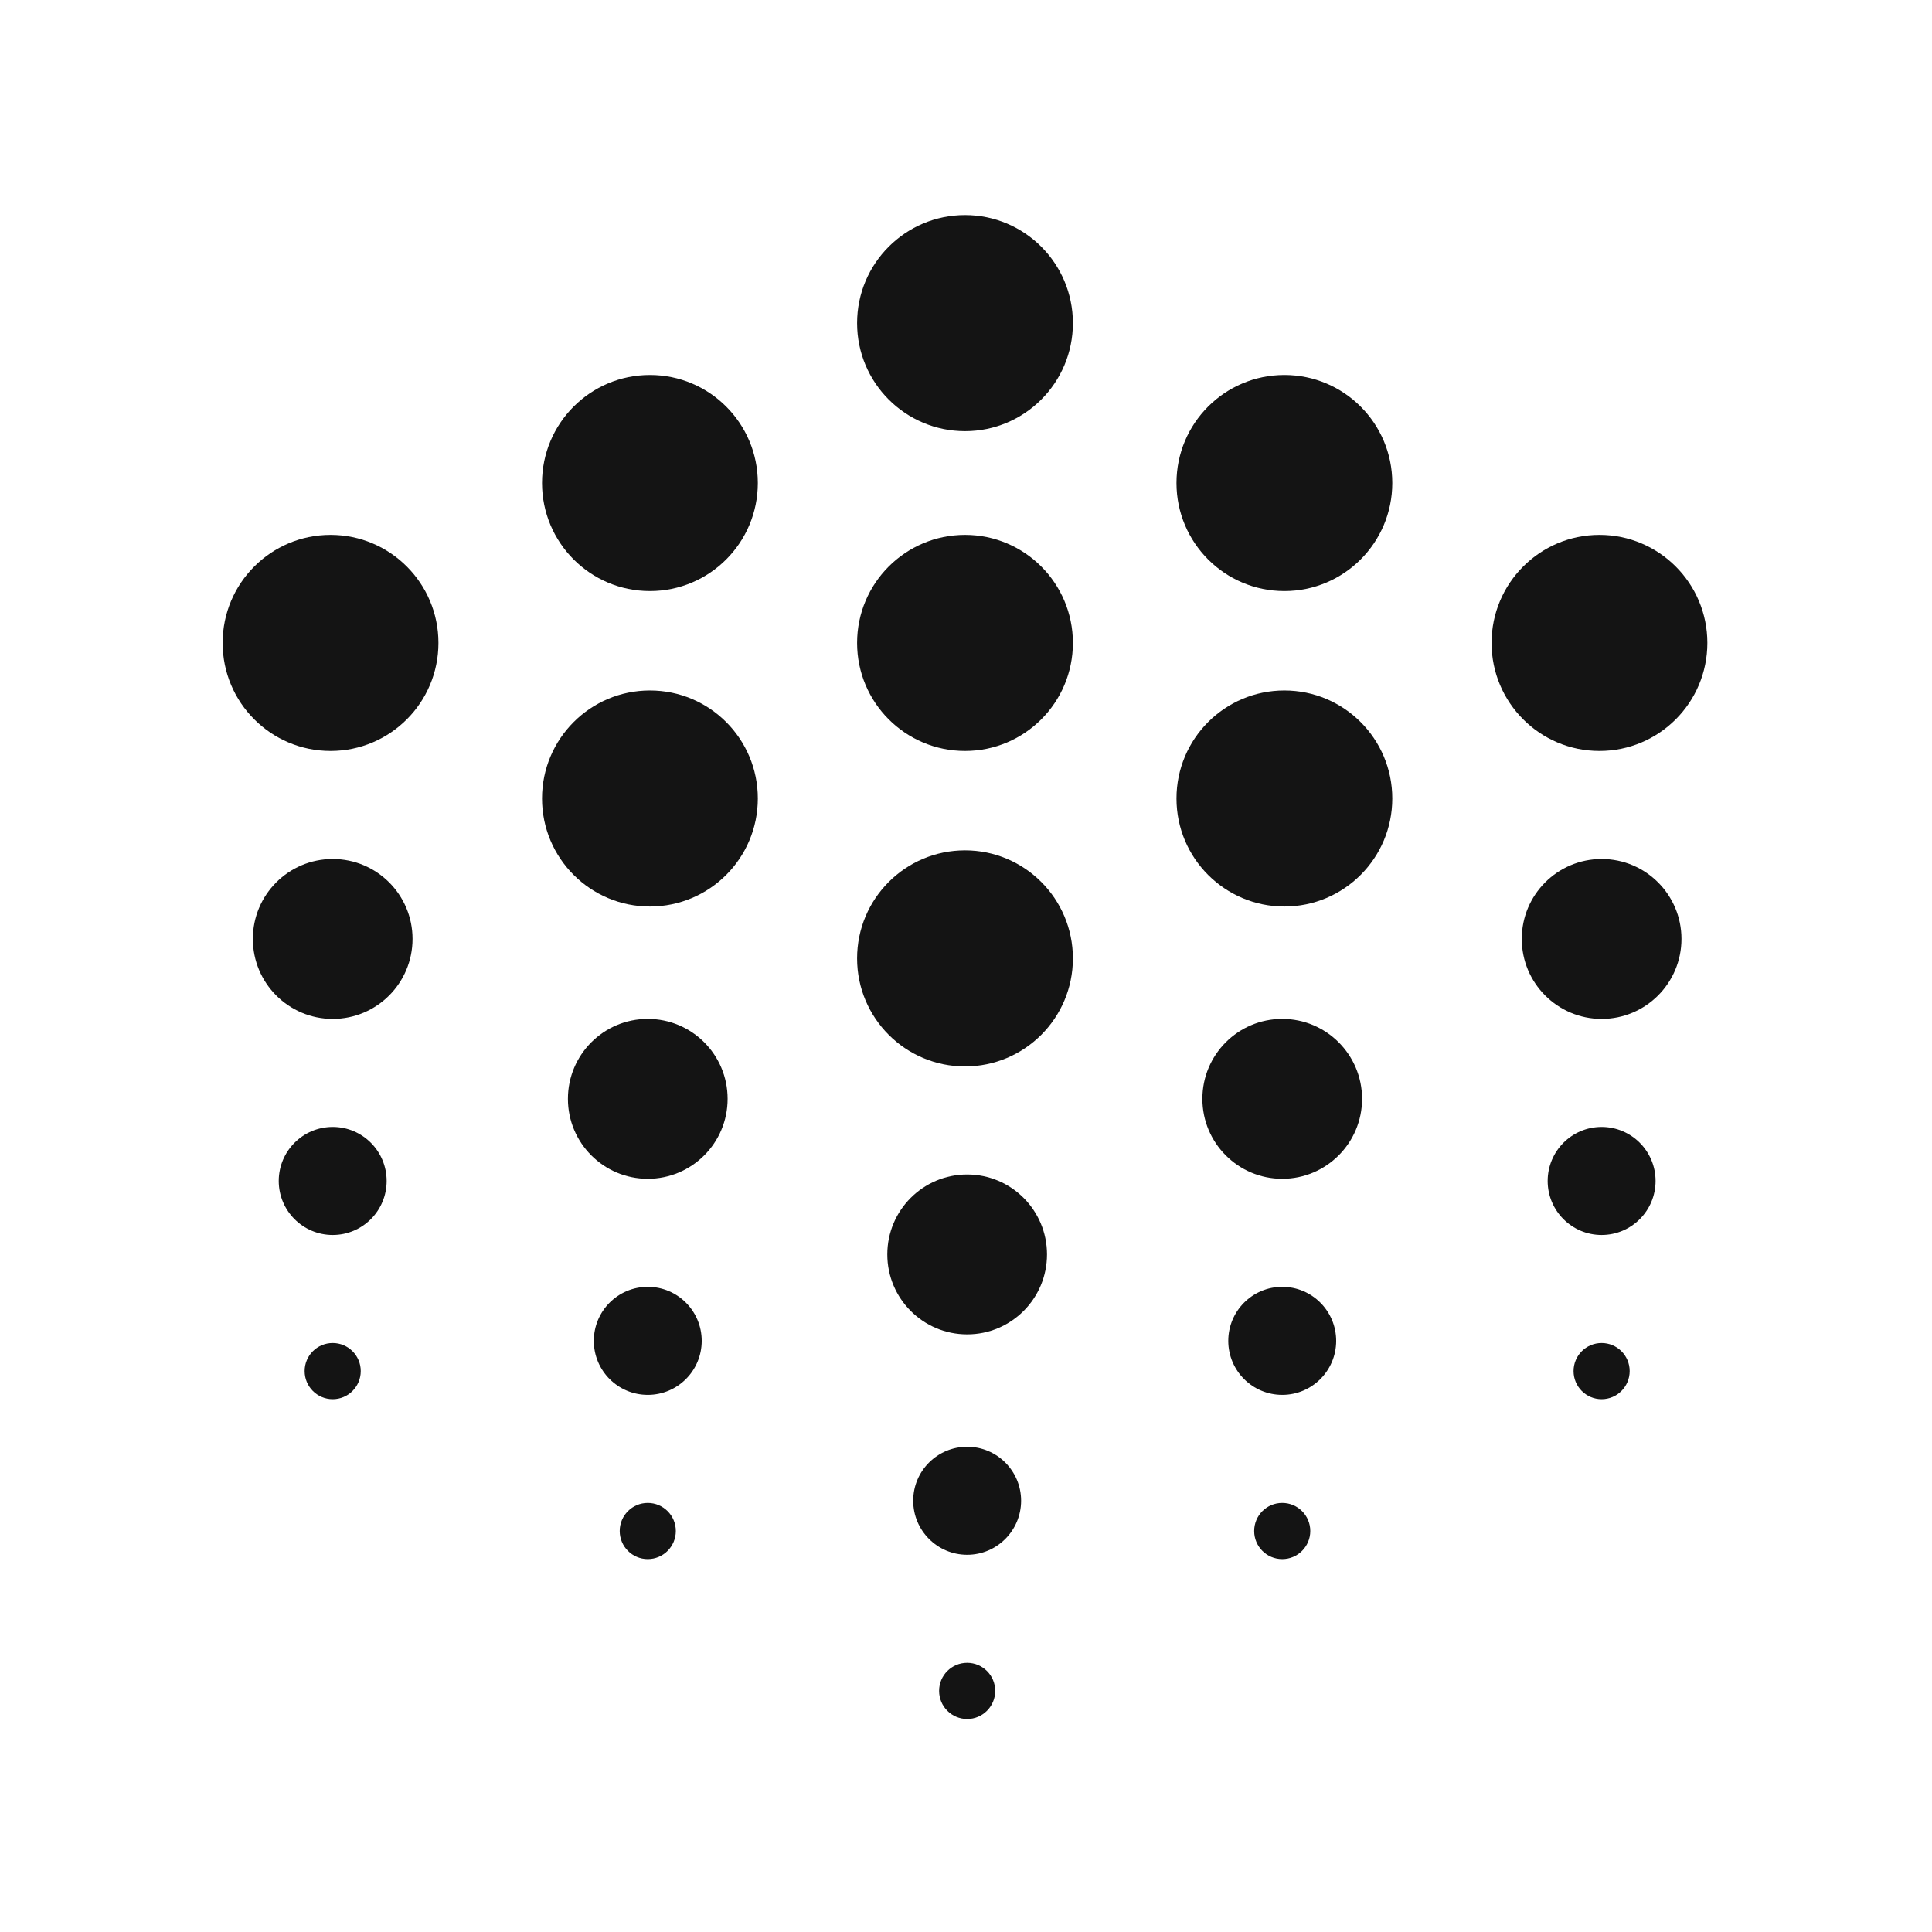
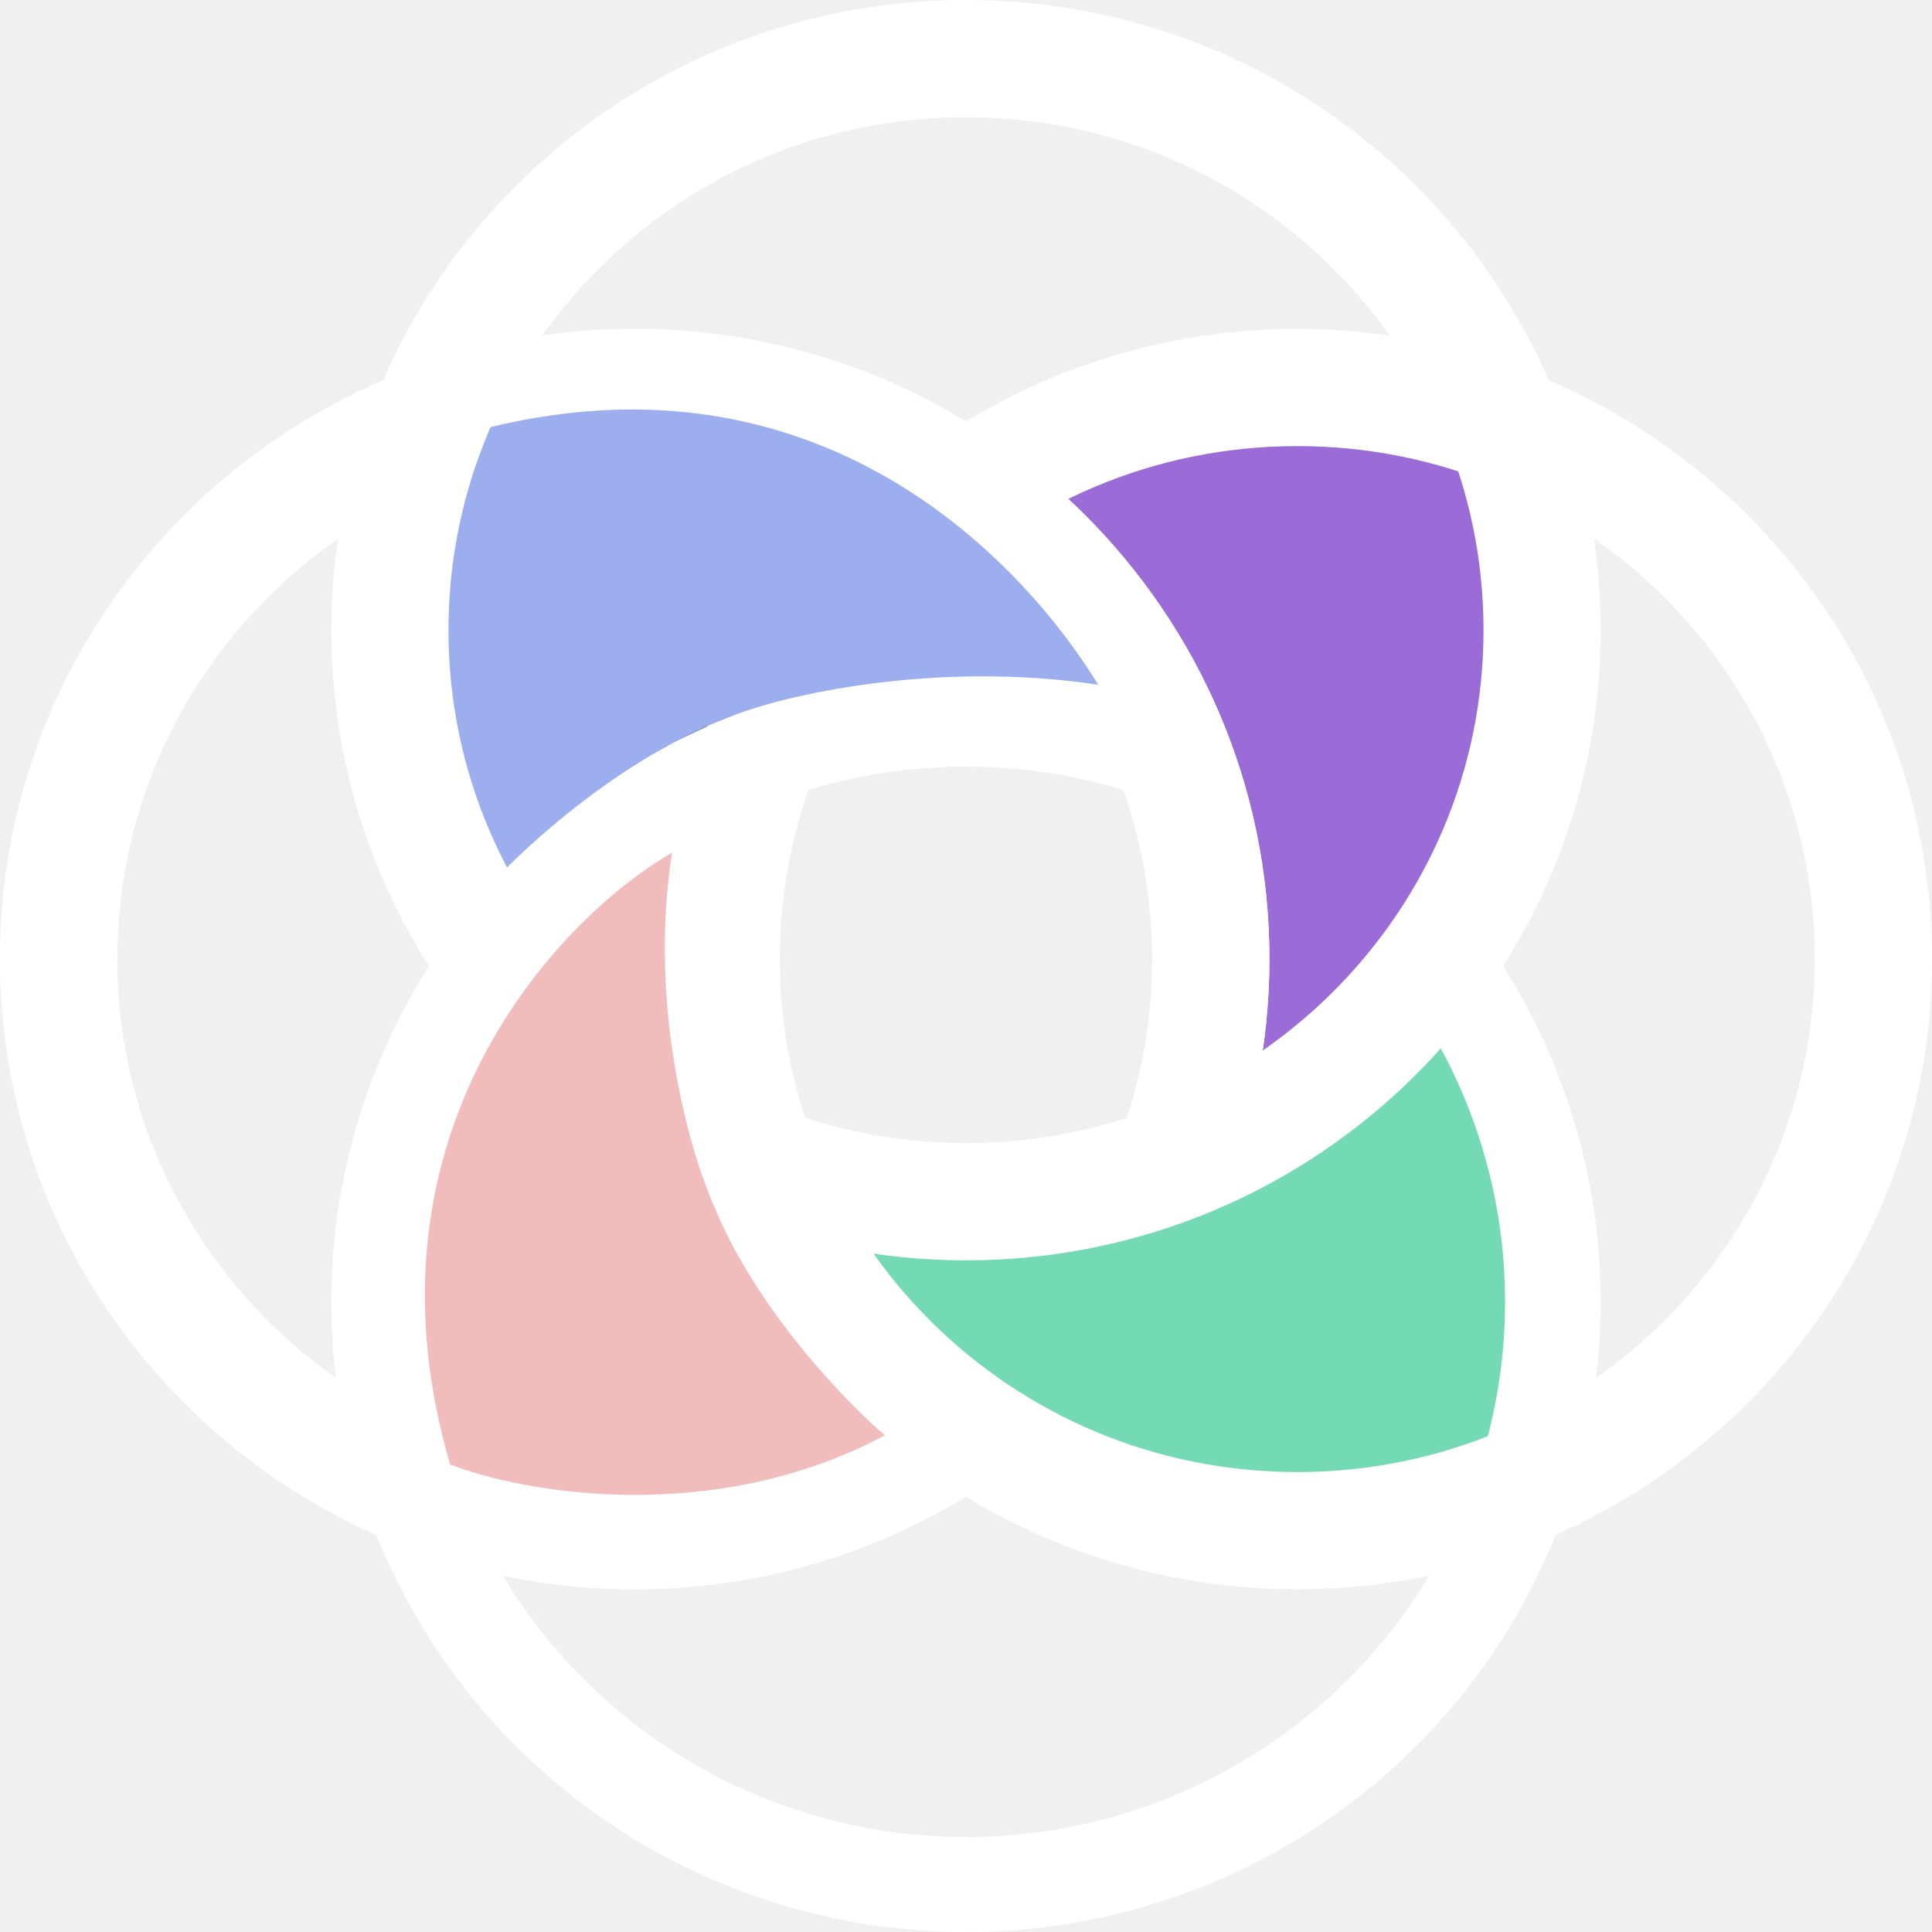
- <svg xmlns="http://www.w3.org/2000/svg" width="512" height="512" viewBox="0 0 512 512" fill="none">
-   <style>@media (prefers-color-scheme:dark){.logo{fill:#fff}.background{fill:#141414}}</style>
-   <rect width="512" height="512" class="background" fill="#fff" />
-   <path d="M255.742 114.263C271.525 114.263 284.33 101.448 284.33 85.632C284.33 69.82 271.525 57 255.742 57C239.944 57 227.139 69.82 227.139 85.632C227.139 101.448 239.944 114.263 255.742 114.263Z" class="logo" fill="#141414" />
-   <path d="M88.167 270.019C99.861 270.019 109.327 260.527 109.327 248.826C109.327 237.125 99.861 227.644 88.167 227.644C76.483 227.644 67.007 237.125 67.007 248.826C67.007 260.527 76.483 270.019 88.167 270.019Z" class="logo" fill="#141414" />
-   <path d="M424.451 270.019C436.129 270.019 445.606 260.527 445.606 248.826C445.606 237.125 436.129 227.644 424.451 227.644C412.762 227.644 403.285 237.125 403.285 248.826C403.285 260.527 412.762 270.019 424.451 270.019Z" class="logo" fill="#141414" />
-   <path d="M277.467 332.433C277.467 344.132 267.991 353.623 256.309 353.623C244.622 353.623 235.146 344.132 235.146 332.433C235.146 320.733 244.622 311.248 256.309 311.248C267.991 311.248 277.467 320.733 277.467 332.433Z" class="logo" fill="#141414" />
-   <path d="M171.662 312.393C183.355 312.393 192.825 302.902 192.825 291.206C192.825 279.5 183.355 270.019 171.662 270.019C159.975 270.019 150.504 279.5 150.504 291.206C150.504 302.902 159.975 312.393 171.662 312.393Z" class="logo" fill="#141414" />
-   <path d="M360.965 291.206C360.965 302.902 351.489 312.393 339.807 312.393C328.114 312.393 318.644 302.902 318.644 291.206C318.644 279.5 328.114 270.019 339.807 270.019C351.489 270.019 360.965 279.5 360.965 291.206Z" class="logo" fill="#141414" />
-   <path d="M88.175 327.282C96.069 327.282 102.465 320.864 102.465 312.971C102.465 305.058 96.069 298.65 88.175 298.65C80.27 298.65 73.87 305.058 73.87 312.971C73.87 320.864 80.27 327.282 88.175 327.282Z" class="logo" fill="#141414" />
-   <path d="M438.743 312.971C438.743 320.864 432.338 327.282 424.446 327.282C416.548 327.282 410.148 320.864 410.148 312.971C410.148 305.058 416.548 298.65 424.446 298.65C432.338 298.65 438.743 305.058 438.743 312.971Z" class="logo" fill="#141414" />
-   <path d="M256.312 412.031C264.196 412.031 270.604 405.613 270.604 397.705C270.604 389.802 264.196 383.4 256.312 383.4C248.422 383.4 242.009 389.802 242.009 397.705C242.009 405.613 248.422 412.031 256.312 412.031Z" class="logo" fill="#141414" />
-   <path d="M185.962 355.346C185.962 363.251 179.563 369.656 171.67 369.656C163.772 369.656 157.367 363.251 157.367 355.346C157.367 347.435 163.772 341.025 171.67 341.025C179.563 341.025 185.962 347.435 185.962 355.346Z" class="logo" fill="#141414" />
-   <path d="M339.812 369.656C347.693 369.656 354.102 363.251 354.102 355.346C354.102 347.435 347.693 341.025 339.812 341.025C331.91 341.025 325.507 347.435 325.507 355.346C325.507 363.251 331.91 369.656 339.812 369.656Z" class="logo" fill="#141414" />
-   <path d="M95.602 363.35C95.602 367.469 92.275 370.802 88.17 370.802C84.059 370.802 80.732 367.469 80.732 363.35C80.732 359.241 84.059 355.913 88.17 355.913C92.275 355.913 95.602 359.241 95.602 363.35Z" class="logo" fill="#141414" />
-   <path d="M424.448 370.802C428.546 370.802 431.88 367.469 431.88 363.35C431.88 359.241 428.546 355.913 424.448 355.913C420.335 355.913 417.011 359.241 417.011 363.35C417.011 367.469 420.335 370.802 424.448 370.802Z" class="logo" fill="#141414" />
-   <path d="M263.741 448.102C263.741 452.214 260.407 455.551 256.309 455.551C252.201 455.551 248.872 452.214 248.872 448.102C248.872 443.989 252.201 440.663 256.309 440.663C260.407 440.663 263.741 443.989 263.741 448.102Z" class="logo" fill="#141414" />
-   <path d="M171.662 413.176C175.768 413.176 179.1 409.839 179.1 405.732C179.1 401.615 175.768 398.288 171.662 398.288C167.562 398.288 164.23 401.615 164.23 405.732C164.23 409.839 167.562 413.176 171.662 413.176Z" class="logo" fill="#141414" />
-   <path d="M347.239 405.732C347.239 409.839 343.905 413.176 339.807 413.176C335.688 413.176 332.369 409.839 332.369 405.732C332.369 401.615 335.688 398.288 339.807 398.288C343.905 398.288 347.239 401.615 347.239 405.732Z" class="logo" fill="#141414" />
-   <path d="M284.33 170.381C284.33 186.195 271.525 199.012 255.742 199.012C239.944 199.012 227.139 186.195 227.139 170.381C227.139 154.572 239.944 141.749 255.742 141.749C271.525 141.749 284.33 154.572 284.33 170.381Z" class="logo" fill="#141414" />
-   <path d="M255.742 282.617C271.525 282.617 284.33 269.797 284.33 253.99C284.33 238.173 271.525 225.353 255.742 225.353C239.944 225.353 227.139 238.173 227.139 253.99C227.139 269.797 239.944 282.617 255.742 282.617Z" class="logo" fill="#141414" />
-   <path d="M452.469 170.381C452.469 186.195 439.667 199.012 423.876 199.012C408.081 199.012 395.279 186.195 395.279 170.381C395.279 154.572 408.081 141.749 423.876 141.749C439.667 141.749 452.469 154.572 452.469 170.381Z" class="logo" fill="#141414" />
-   <path d="M87.598 199.012C103.391 199.012 116.19 186.195 116.19 170.381C116.19 154.572 103.391 141.749 87.598 141.749C71.805 141.749 59 154.572 59 170.381C59 186.195 71.805 199.012 87.598 199.012Z" class="logo" fill="#141414" />
-   <path d="M200.832 128.006C200.832 143.818 188.031 156.638 172.237 156.638C156.442 156.638 143.642 143.818 143.642 128.006C143.642 112.184 156.442 99.375 172.237 99.375C188.031 99.375 200.832 112.184 200.832 128.006Z" class="logo" fill="#141414" />
-   <path d="M172.237 240.242C188.031 240.242 200.832 227.421 200.832 211.608C200.832 195.8 188.031 182.979 172.237 182.979C156.442 182.979 143.642 195.8 143.642 211.608C143.642 227.421 156.442 240.242 172.237 240.242Z" class="logo" fill="#141414" />
-   <path d="M368.971 128.006C368.971 143.818 356.167 156.638 340.373 156.638C324.58 156.638 311.781 143.818 311.781 128.006C311.781 112.184 324.58 99.375 340.373 99.375C356.167 99.375 368.971 112.184 368.971 128.006Z" class="logo" fill="#141414" />
-   <path d="M340.373 240.242C356.167 240.242 368.971 227.421 368.971 211.608C368.971 195.8 356.167 182.979 340.373 182.979C324.58 182.979 311.781 195.8 311.781 211.608C311.781 227.421 324.58 240.242 340.373 240.242Z" class="logo" fill="#141414" />
+ <svg xmlns="http://www.w3.org/2000/svg" width="400" height="400" viewBox="0 0 400 400" fill="none">
+   <path d="M189.743 113.286C174.359 128.56 164.102 143.835 138.461 154.017C83.996 239.457 87.179 135.781 87.179 113.286C87.179 90.79 110.139 72.554 138.461 72.554C166.784 72.554 189.743 90.79 189.743 113.286Z" fill="#273841" />
+   <path d="M205.127 113.341C221.27 129.369 280.521 202.786 258.938 156.081C230.557 283.162 321.14 228.534 319.478 108.319C319.478 84.714 288.656 70.601 258.938 70.601C229.219 70.601 205.127 89.736 205.127 113.341Z" fill="#9B6CD7" />
+   <path d="M296.741 212.227C279.714 227.326 256.827 254.43 233.019 251.769C77.849 234.425 247.357 328.55 282.356 319.73C306.093 321.061 326.693 298.258 328.368 268.799C330.043 239.34 320.479 213.558 296.741 212.227Z" fill="#73DAB5" />
+   <mask id="path-4-inside-1_726_236" fill="white">
+     <path d="M308.317 195.659C326.108 221.373 334.03 252.566 330.646 283.581C327.262 314.596 312.797 343.381 289.872 364.717C266.948 386.053 237.083 398.527 205.69 399.878C174.298 401.229 143.457 391.367 118.76 372.08C94.062 352.794 77.142 325.36 71.069 294.751C64.994 264.143 70.168 232.387 85.651 205.241C101.135 178.094 125.903 157.355 155.465 146.782C185.027 136.21 217.427 136.504 246.789 147.612L239.74 165.979C214.801 156.545 187.283 156.295 162.174 165.275C137.066 174.255 116.029 191.87 102.878 214.926C89.728 237.983 85.333 264.955 90.492 290.952C95.651 316.949 110.022 340.25 130.999 356.631C151.976 373.012 178.17 381.388 204.833 380.24C231.496 379.093 256.862 368.498 276.333 350.377C295.804 332.255 308.09 307.807 310.964 281.464C313.838 255.122 307.109 228.628 291.999 206.788L308.317 195.659Z" />
+   </mask>
+   <path d="M308.317 195.659C326.108 221.373 334.03 252.566 330.646 283.581C327.262 314.596 312.797 343.381 289.872 364.717C266.948 386.053 237.083 398.527 205.69 399.878C174.298 401.229 143.457 391.367 118.76 372.08C94.062 352.794 77.142 325.36 71.069 294.751C64.994 264.143 70.168 232.387 85.651 205.241C101.135 178.094 125.903 157.355 155.465 146.782C185.027 136.21 217.427 136.504 246.789 147.612L239.74 165.979C214.801 156.545 187.283 156.295 162.174 165.275C137.066 174.255 116.029 191.87 102.878 214.926C89.728 237.983 85.333 264.955 90.492 290.952C95.651 316.949 110.022 340.25 130.999 356.631C151.976 373.012 178.17 381.388 204.833 380.24C231.496 379.093 256.862 368.498 276.333 350.377C295.804 332.255 308.09 307.807 310.964 281.464C313.838 255.122 307.109 228.628 291.999 206.788L308.317 195.659Z" stroke="white" stroke-width="48.523" stroke-linecap="square" mask="url(#path-4-inside-1_726_236)" />
+   <path d="M250.69 198.568C250.69 263.842 197.369 316.906 131.41 316.906C65.452 316.906 12.131 263.842 12.131 198.568C12.131 133.293 65.452 80.229 131.41 80.229C197.369 80.229 250.69 133.293 250.69 198.568Z" stroke="white" stroke-width="24.262" />
+   <path d="M250.69 198.568C250.69 263.842 197.369 316.906 131.41 316.906C65.452 316.906 12.131 263.842 12.131 198.568C12.131 133.293 65.452 80.229 131.41 80.229C197.369 80.229 250.69 133.293 250.69 198.568Z" stroke="white" stroke-width="24.262" />
+   <path d="M283.816 233.473C266.095 250.952 261.675 246.797 237.105 250.801C147.395 265.422 203.402 326.102 289.371 310.346C313.929 311.723 305.516 302.783 307.444 268.885C309.371 234.987 308.374 234.849 283.816 233.473Z" fill="#73DAB5" />
+   <path d="M387.869 198.568C387.869 263.842 334.548 316.906 268.59 316.906C202.631 316.906 149.31 263.842 149.31 198.568C149.31 133.293 202.631 80.229 268.59 80.229C334.548 80.229 387.869 133.293 387.869 198.568Z" stroke="white" stroke-width="24.262" />
+   <path d="M94.293 90.383C169.661 67.977 213.188 118.483 227.371 141.773C194.01 136.724 162.05 143.773 150.471 148.674C128.432 157.119 108.725 175.253 101.472 183.235C82.2 148.552 87.354 104.066 94.293 90.383Z" fill="#9CAEEE" />
+   <path d="M319.279 130.469C319.279 195.744 265.959 248.808 200 248.808C134.041 248.808 80.721 195.744 80.721 130.469C80.721 65.195 134.041 12.131 200 12.131C265.959 12.131 319.279 65.195 319.279 130.469Z" stroke="white" stroke-width="24.262" />
+   <path d="M93.189 303.189C73.166 234.718 115.484 190.219 139.146 176.529C134.111 208.582 142.903 238.806 147.928 249.911C156.592 271.05 175.053 290.217 183.201 297.158C147.901 316.034 108.456 309.177 93.189 303.189Z" fill="#F0BCBC" />
</svg>
